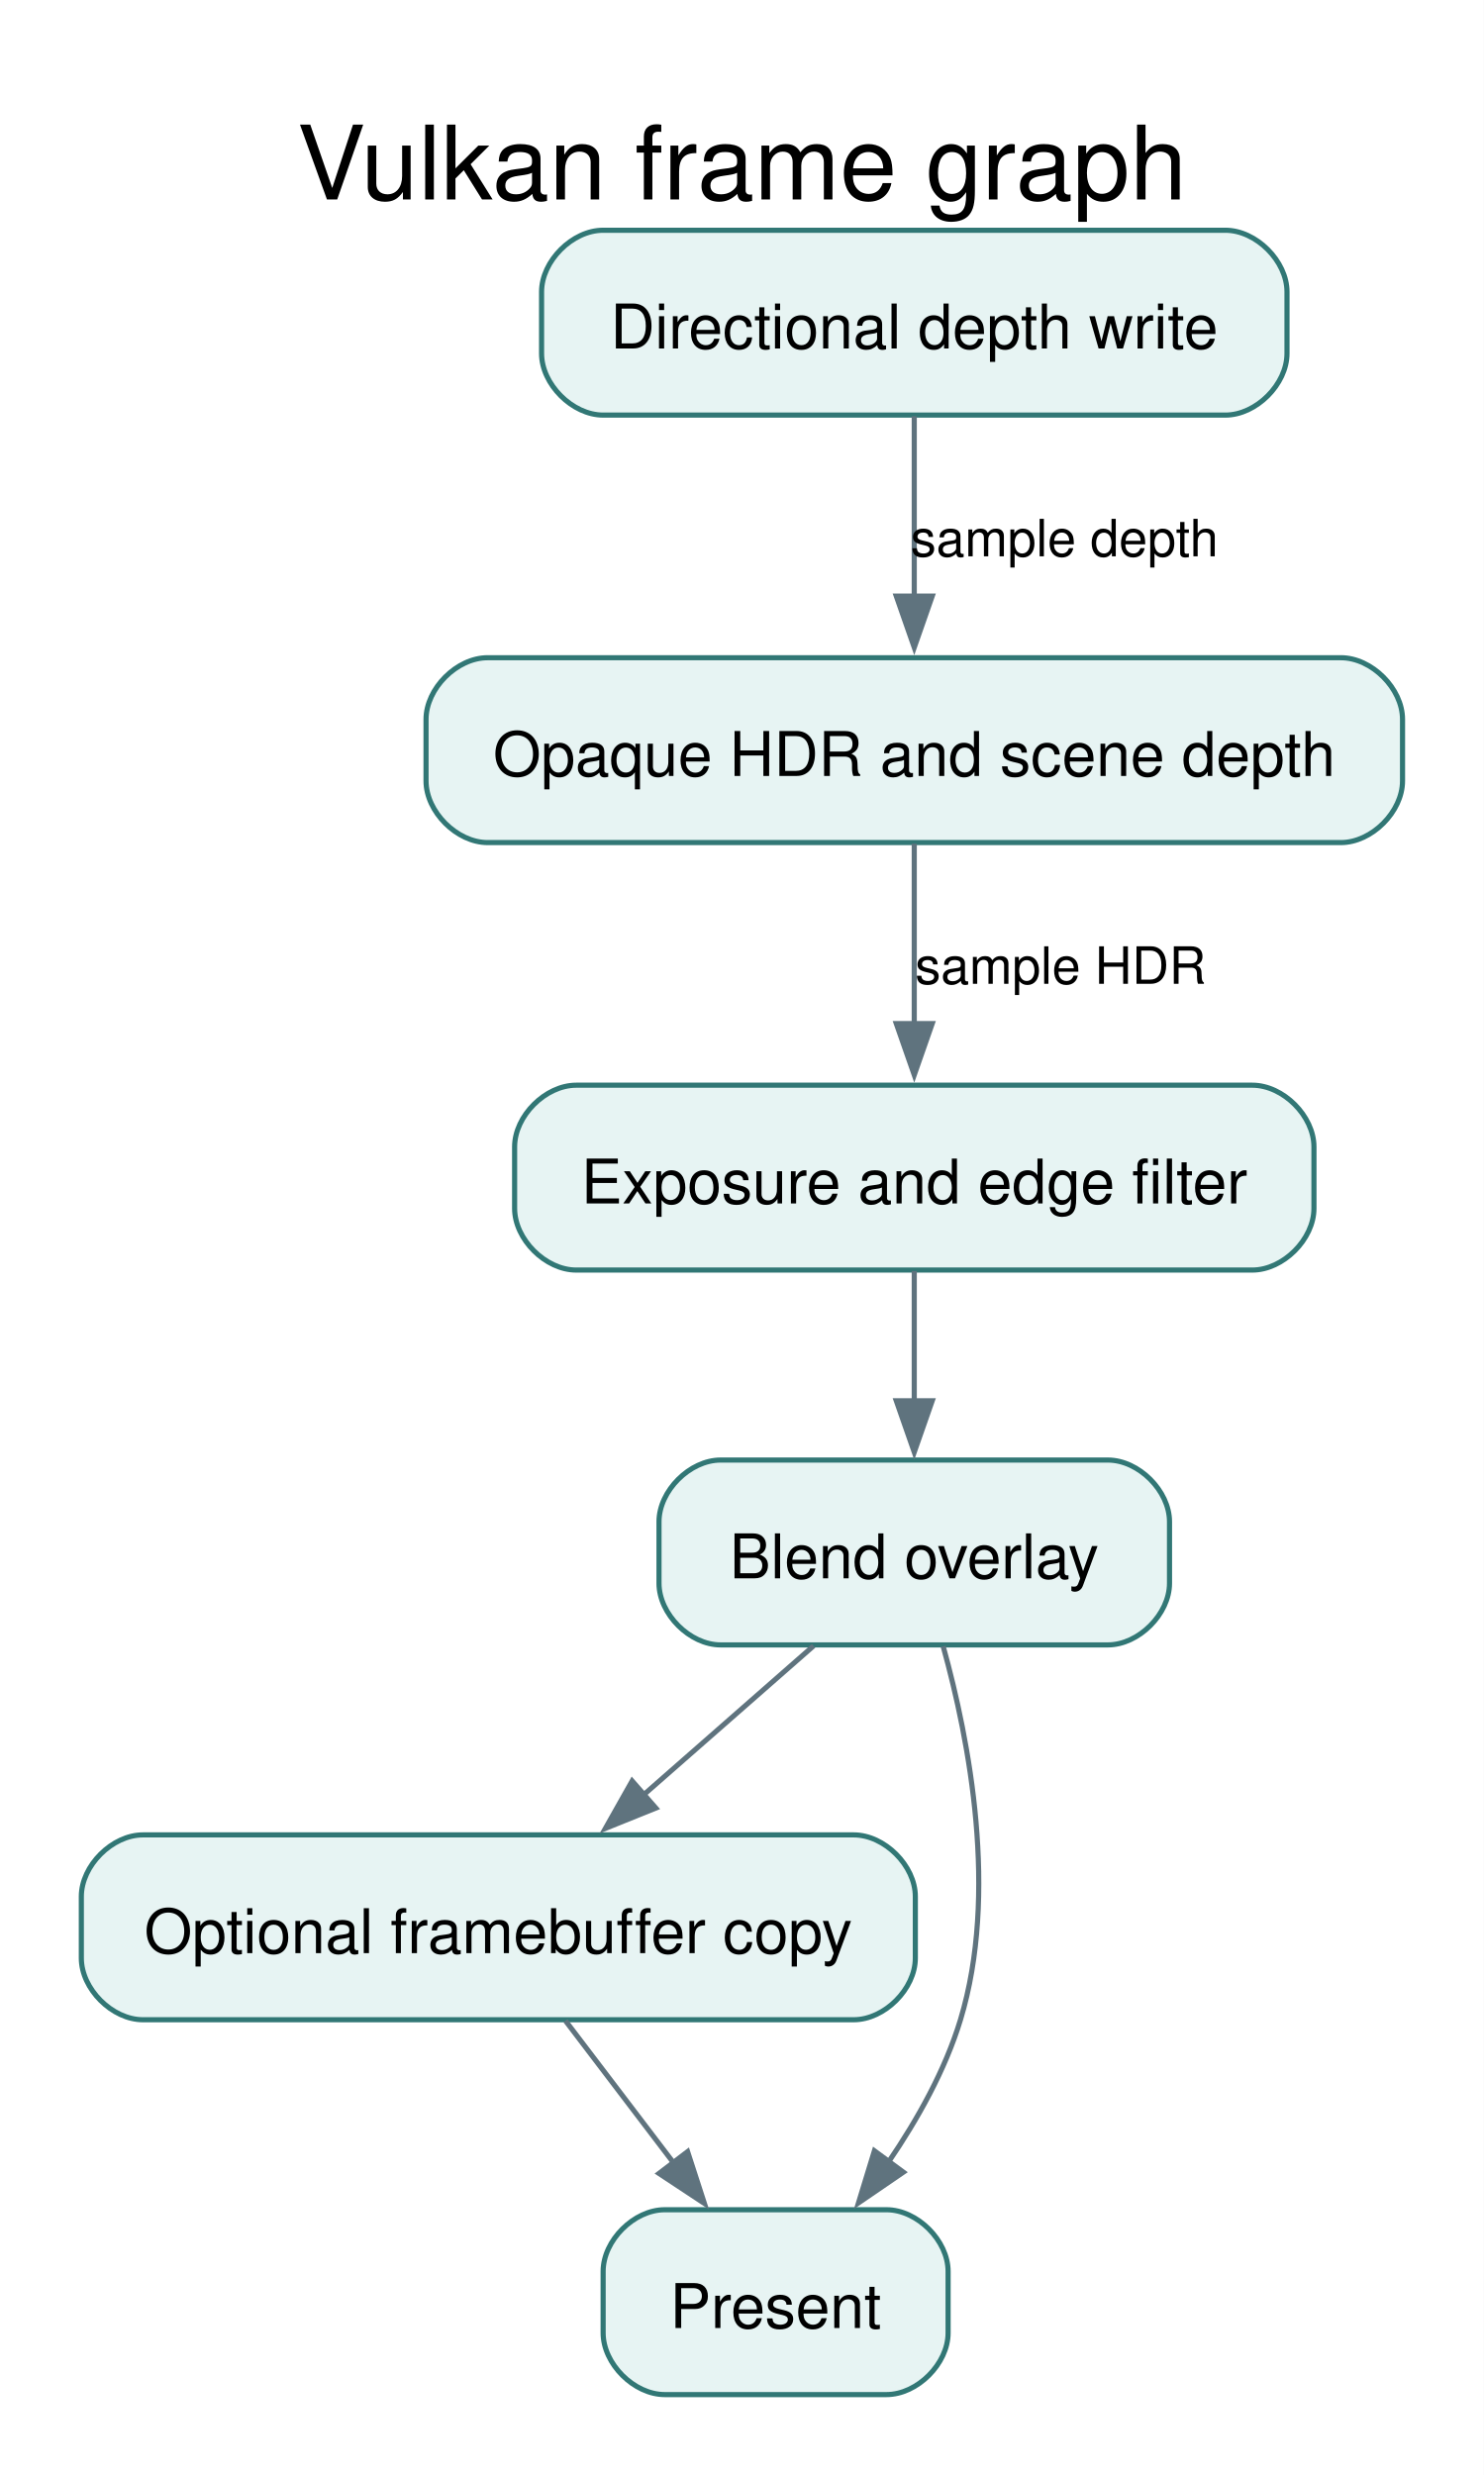
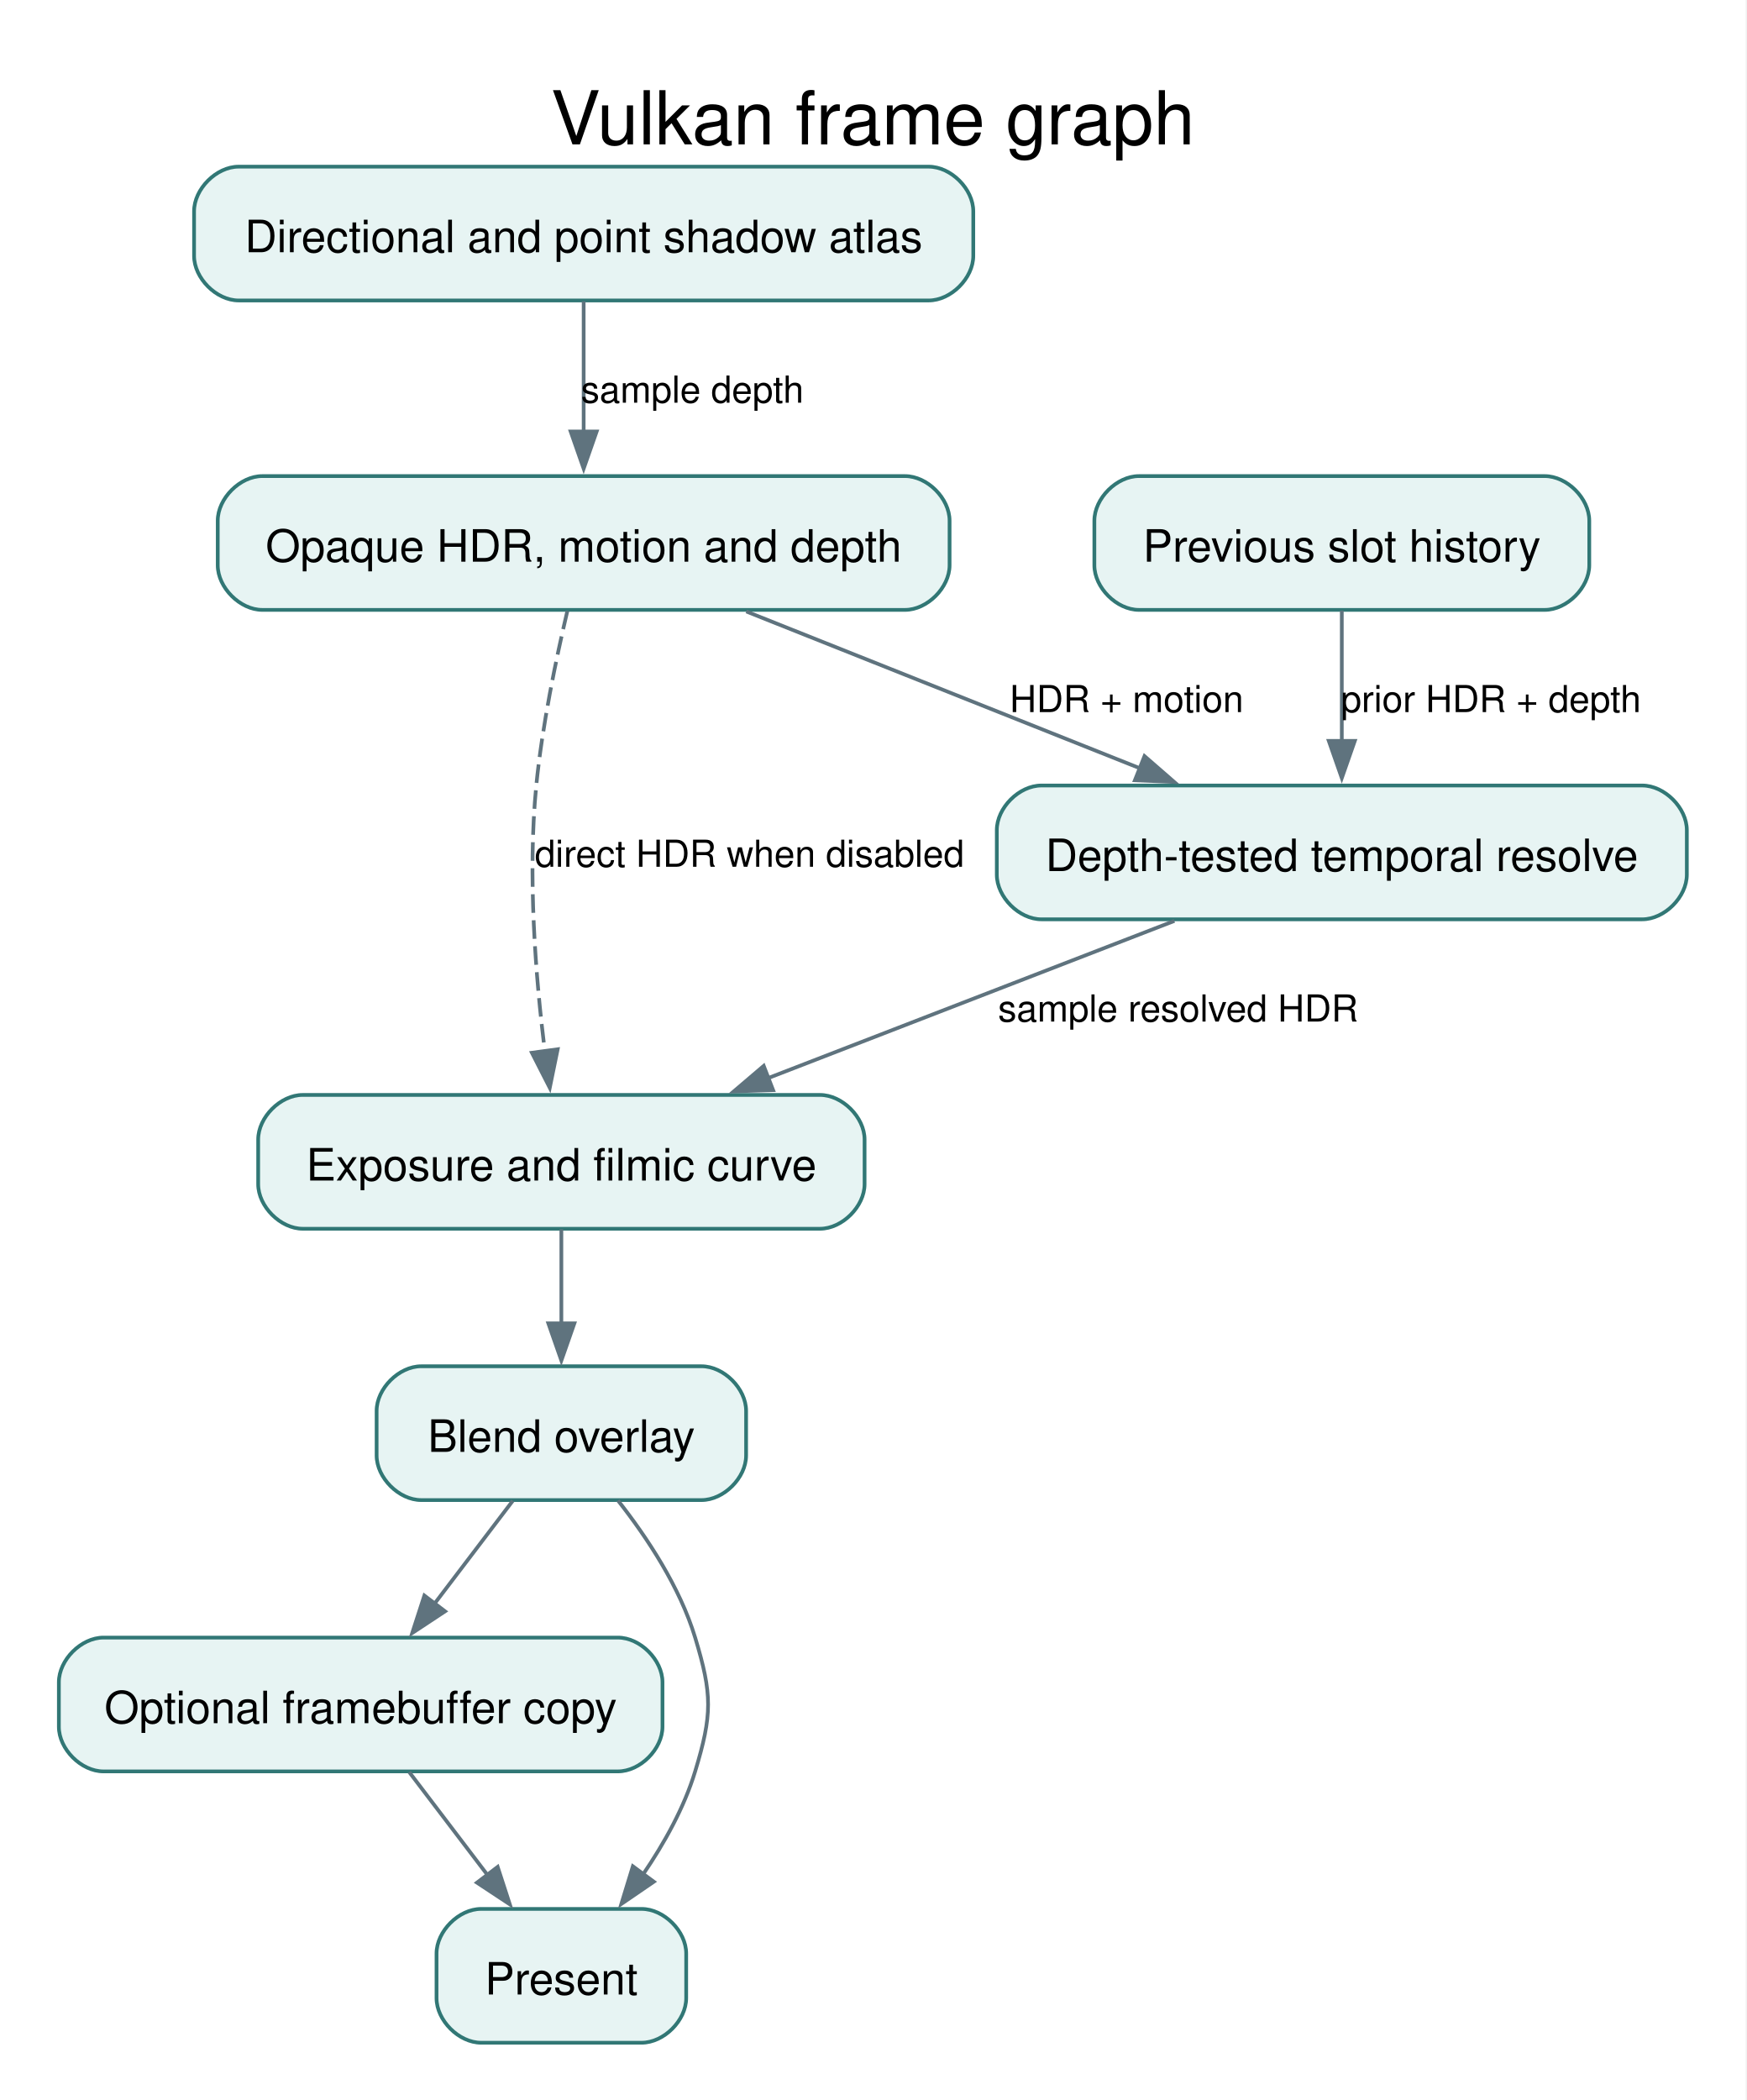
- <svg xmlns="http://www.w3.org/2000/svg" width="289pt" height="482pt" viewBox="0.00 0.00 289.00 482.00">
-   <g id="graph0" class="graph" transform="scale(1 1) rotate(0) translate(15.84 466.34)">
-     <polygon fill="#ffffff" stroke="none" points="-15.84,15.84 -15.84,-466.34 273.13,-466.34 273.13,15.84 -15.84,15.84" />
-     <text xml:space="preserve" text-anchor="middle" x="128.65" y="-427.5" font-family="Helvetica,sans-Serif" font-size="20.00">Vulkan frame graph</text>
+ <svg xmlns="http://www.w3.org/2000/svg" width="470pt" height="565pt" viewBox="0.00 0.00 470.00 565.00">
+   <g id="graph0" class="graph" transform="scale(1 1) rotate(0) translate(15.84 549.59)">
+     <polygon fill="#ffffff" stroke="none" points="-15.84,15.84 -15.84,-549.59 453.88,-549.59 453.88,15.84 -15.84,15.84" />
+     <text xml:space="preserve" text-anchor="middle" x="219.02" y="-510.75" font-family="Helvetica,sans-Serif" font-size="20.00">Vulkan frame graph</text>
    <g id="node1" class="node">
-       <path fill="#e7f4f3" stroke="#317775" d="M222.8,-421.5C222.8,-421.5 101.62,-421.5 101.62,-421.5 95.62,-421.5 89.63,-415.5 89.63,-409.5 89.63,-409.5 89.63,-397.5 89.63,-397.5 89.63,-391.5 95.63,-385.5 101.63,-385.5 101.63,-385.5 222.8,-385.5 222.8,-385.5 228.8,-385.5 234.8,-391.5 234.8,-397.5 234.8,-397.5 234.8,-409.5 234.8,-409.5 234.8,-415.5 228.8,-421.5 222.8,-421.5" />
-       <text xml:space="preserve" text-anchor="middle" x="162.21" y="-398.48" font-family="Helvetica,sans-Serif" font-size="12.00">Directional depth write</text>
+       <path fill="#e7f4f3" stroke="#317775" d="M234.05,-504.75C234.05,-504.75 48.37,-504.75 48.37,-504.75 42.38,-504.75 36.38,-498.75 36.38,-492.75 36.38,-492.75 36.38,-480.75 36.38,-480.75 36.38,-474.75 42.38,-468.75 48.38,-468.75 48.38,-468.75 234.05,-468.75 234.05,-468.75 240.05,-468.75 246.05,-474.75 246.05,-480.75 246.05,-480.75 246.05,-492.75 246.05,-492.75 246.05,-498.75 240.05,-504.75 234.05,-504.75" />
+       <text xml:space="preserve" text-anchor="middle" x="141.21" y="-481.73" font-family="Helvetica,sans-Serif" font-size="12.00">Directional and point shadow atlas</text>
    </g>
    <g id="node2" class="node">
-       <path fill="#e7f4f3" stroke="#317775" d="M245.3,-338.25C245.3,-338.25 79.12,-338.25 79.12,-338.25 73.12,-338.25 67.13,-332.25 67.13,-326.25 67.13,-326.25 67.13,-314.25 67.13,-314.25 67.13,-308.25 73.13,-302.25 79.13,-302.25 79.13,-302.25 245.3,-302.25 245.3,-302.25 251.3,-302.25 257.3,-308.25 257.3,-314.25 257.3,-314.25 257.3,-326.25 257.3,-326.25 257.3,-332.25 251.3,-338.25 245.3,-338.25" />
-       <text xml:space="preserve" text-anchor="middle" x="162.21" y="-315.23" font-family="Helvetica,sans-Serif" font-size="12.00">Opaque HDR and scene depth</text>
+       <path fill="#e7f4f3" stroke="#317775" d="M227.67,-421.5C227.67,-421.5 54.75,-421.5 54.75,-421.5 48.75,-421.5 42.75,-415.5 42.75,-409.5 42.75,-409.5 42.75,-397.5 42.75,-397.5 42.75,-391.5 48.75,-385.5 54.75,-385.5 54.75,-385.5 227.67,-385.5 227.67,-385.5 233.67,-385.5 239.67,-391.5 239.67,-397.5 239.67,-397.5 239.67,-409.5 239.67,-409.5 239.67,-415.5 233.67,-421.5 227.67,-421.5" />
+       <text xml:space="preserve" text-anchor="middle" x="141.21" y="-398.48" font-family="Helvetica,sans-Serif" font-size="12.00">Opaque HDR, motion and depth</text>
    </g>
    <g id="edge1" class="edge">
-       <path fill="none" stroke="#5f737e" d="M162.21,-385.27C162.21,-375 162.21,-361.7 162.21,-349.89" />
-       <polygon fill="#5f737e" stroke="#5f737e" points="165.71,-350.25 162.21,-340.25 158.71,-350.25 165.71,-350.25" />
-       <text xml:space="preserve" text-anchor="middle" x="191.46" y="-358" font-family="Helvetica,sans-Serif" font-size="10.00">sample depth</text>
+       <path fill="none" stroke="#5f737e" d="M141.21,-468.52C141.21,-458.25 141.21,-444.95 141.21,-433.14" />
+       <polygon fill="#5f737e" stroke="#5f737e" points="144.71,-433.5 141.21,-423.5 137.71,-433.5 144.71,-433.5" />
+       <text xml:space="preserve" text-anchor="middle" x="170.46" y="-441.25" font-family="Helvetica,sans-Serif" font-size="10.00">sample depth</text>
+     </g>
+     <g id="node4" class="node">
+       <path fill="#e7f4f3" stroke="#317775" d="M426.05,-338.25C426.05,-338.25 264.38,-338.25 264.38,-338.25 258.38,-338.25 252.38,-332.25 252.38,-326.25 252.38,-326.25 252.38,-314.25 252.38,-314.25 252.38,-308.25 258.38,-302.25 264.38,-302.25 264.38,-302.25 426.05,-302.25 426.05,-302.25 432.05,-302.25 438.05,-308.25 438.05,-314.25 438.05,-314.25 438.05,-326.25 438.05,-326.25 438.05,-332.25 432.05,-338.25 426.05,-338.25" />
+       <text xml:space="preserve" text-anchor="middle" x="345.21" y="-315.23" font-family="Helvetica,sans-Serif" font-size="12.00">Depth-tested temporal resolve</text>
+     </g>
+     <g id="edge2" class="edge">
+       <path fill="none" stroke="#5f737e" d="M184.97,-385.07C216.03,-372.7 257.92,-356.01 291.08,-342.81" />
+       <polygon fill="#5f737e" stroke="#5f737e" points="292.12,-346.16 300.11,-339.21 289.53,-339.66 292.12,-346.16" />
+       <text xml:space="preserve" text-anchor="middle" x="287.3" y="-358" font-family="Helvetica,sans-Serif" font-size="10.00">HDR + motion</text>
+     </g>
+     <g id="node5" class="node">
+       <path fill="#e7f4f3" stroke="#317775" d="M204.8,-255C204.8,-255 65.62,-255 65.62,-255 59.62,-255 53.63,-249 53.63,-243 53.63,-243 53.63,-231 53.63,-231 53.63,-225 59.63,-219 65.63,-219 65.63,-219 204.8,-219 204.8,-219 210.8,-219 216.8,-225 216.8,-231 216.8,-231 216.8,-243 216.8,-243 216.8,-249 210.8,-255 204.8,-255" />
+       <text xml:space="preserve" text-anchor="middle" x="135.21" y="-231.97" font-family="Helvetica,sans-Serif" font-size="12.00">Exposure and filmic curve</text>
+     </g>
+     <g id="edge5" class="edge">
+       <path fill="none" stroke="#5f737e" stroke-dasharray="5,2" d="M136.82,-385.19C133.79,-372.33 130.04,-354.32 128.46,-338.25 126.09,-314.13 128.28,-286.66 130.78,-266.58" />
+       <polygon fill="#5f737e" stroke="#5f737e" points="134.22,-267.29 132.09,-256.91 127.28,-266.35 134.22,-267.29" />
+       <text xml:space="preserve" text-anchor="middle" x="185.84" y="-316.38" font-family="Helvetica,sans-Serif" font-size="10.00">direct HDR when disabled</text>
    </g>
    <g id="node3" class="node">
-       <path fill="#e7f4f3" stroke="#317775" d="M228.05,-255C228.05,-255 96.38,-255 96.38,-255 90.38,-255 84.38,-249 84.38,-243 84.38,-243 84.38,-231 84.38,-231 84.38,-225 90.38,-219 96.38,-219 96.38,-219 228.05,-219 228.05,-219 234.05,-219 240.05,-225 240.05,-231 240.05,-231 240.05,-243 240.05,-243 240.05,-249 234.05,-255 228.05,-255" />
-       <text xml:space="preserve" text-anchor="middle" x="162.21" y="-231.97" font-family="Helvetica,sans-Serif" font-size="12.00">Exposure and edge filter</text>
-     </g>
-     <g id="edge2" class="edge">
-       <path fill="none" stroke="#5f737e" d="M162.21,-302.02C162.21,-291.75 162.21,-278.45 162.21,-266.64" />
-       <polygon fill="#5f737e" stroke="#5f737e" points="165.71,-267 162.21,-257 158.71,-267 165.71,-267" />
-       <text xml:space="preserve" text-anchor="middle" x="190.71" y="-274.75" font-family="Helvetica,sans-Serif" font-size="10.00">sample HDR</text>
-     </g>
-     <g id="node4" class="node">
-       <path fill="#e7f4f3" stroke="#317775" d="M199.92,-182C199.92,-182 124.5,-182 124.5,-182 118.5,-182 112.5,-176 112.5,-170 112.5,-170 112.5,-158 112.5,-158 112.5,-152 118.5,-146 124.5,-146 124.5,-146 199.92,-146 199.92,-146 205.92,-146 211.92,-152 211.92,-158 211.92,-158 211.92,-170 211.92,-170 211.92,-176 205.92,-182 199.92,-182" />
-       <text xml:space="preserve" text-anchor="middle" x="162.21" y="-158.97" font-family="Helvetica,sans-Serif" font-size="12.00">Blend overlay</text>
+       <path fill="#e7f4f3" stroke="#317775" d="M399.8,-421.5C399.8,-421.5 290.63,-421.5 290.63,-421.5 284.63,-421.5 278.63,-415.5 278.63,-409.5 278.63,-409.5 278.63,-397.5 278.63,-397.5 278.63,-391.5 284.63,-385.5 290.63,-385.5 290.63,-385.5 399.8,-385.5 399.8,-385.5 405.8,-385.5 411.8,-391.5 411.8,-397.5 411.8,-397.5 411.8,-409.5 411.8,-409.5 411.8,-415.5 405.8,-421.5 399.8,-421.5" />
+       <text xml:space="preserve" text-anchor="middle" x="345.21" y="-398.48" font-family="Helvetica,sans-Serif" font-size="12.00">Previous slot history</text>
    </g>
    <g id="edge3" class="edge">
-       <path fill="none" stroke="#5f737e" d="M162.21,-218.81C162.21,-211.23 162.21,-202.1 162.21,-193.54" />
-       <polygon fill="#5f737e" stroke="#5f737e" points="165.71,-193.54 162.21,-183.54 158.71,-193.54 165.71,-193.54" />
+       <path fill="none" stroke="#5f737e" d="M345.21,-385.27C345.21,-375 345.21,-361.7 345.21,-349.89" />
+       <polygon fill="#5f737e" stroke="#5f737e" points="348.71,-350.25 345.21,-340.25 341.71,-350.25 348.71,-350.25" />
+       <text xml:space="preserve" text-anchor="middle" x="385.34" y="-358" font-family="Helvetica,sans-Serif" font-size="10.00">prior HDR + depth</text>
    </g>
-     <g id="node5" class="node">
+     <g id="edge4" class="edge">
+       <path fill="none" stroke="#5f737e" d="M300.16,-301.82C268.05,-289.4 224.69,-272.62 190.48,-259.39" />
+       <polygon fill="#5f737e" stroke="#5f737e" points="192.19,-256.29 181.6,-255.95 189.66,-262.82 192.19,-256.29" />
+       <text xml:space="preserve" text-anchor="middle" x="301.16" y="-274.75" font-family="Helvetica,sans-Serif" font-size="10.00">sample resolved HDR</text>
+     </g>
+     <g id="node6" class="node">
+       <path fill="#e7f4f3" stroke="#317775" d="M172.92,-182C172.92,-182 97.5,-182 97.5,-182 91.5,-182 85.5,-176 85.5,-170 85.5,-170 85.5,-158 85.5,-158 85.5,-152 91.5,-146 97.5,-146 97.5,-146 172.92,-146 172.92,-146 178.92,-146 184.92,-152 184.92,-158 184.92,-158 184.92,-170 184.92,-170 184.92,-176 178.92,-182 172.92,-182" />
+       <text xml:space="preserve" text-anchor="middle" x="135.21" y="-158.97" font-family="Helvetica,sans-Serif" font-size="12.00">Blend overlay</text>
+     </g>
+     <g id="edge6" class="edge">
+       <path fill="none" stroke="#5f737e" d="M135.21,-218.81C135.21,-211.23 135.21,-202.1 135.21,-193.54" />
+       <polygon fill="#5f737e" stroke="#5f737e" points="138.71,-193.54 135.21,-183.54 131.71,-193.54 138.71,-193.54" />
+     </g>
+     <g id="node7" class="node">
      <path fill="#e7f4f3" stroke="#317775" d="M150.42,-109C150.42,-109 12,-109 12,-109 6,-109 0,-103 0,-97 0,-97 0,-85 0,-85 0,-79 6,-73 12,-73 12,-73 150.42,-73 150.42,-73 156.42,-73 162.42,-79 162.42,-85 162.42,-85 162.42,-97 162.42,-97 162.42,-103 156.42,-109 150.42,-109" />
      <text xml:space="preserve" text-anchor="middle" x="81.21" y="-85.97" font-family="Helvetica,sans-Serif" font-size="12.00">Optional framebuffer copy</text>
    </g>
-     <g id="edge5" class="edge">
-       <path fill="none" stroke="#5f737e" d="M142.6,-145.81C132.63,-137.07 120.32,-126.28 109.36,-116.67" />
-       <polygon fill="#5f737e" stroke="#5f737e" points="111.88,-114.23 102.06,-110.27 107.27,-119.5 111.88,-114.23" />
+     <g id="edge8" class="edge">
+       <path fill="none" stroke="#5f737e" d="M122.14,-145.81C115.77,-137.44 107.98,-127.2 100.91,-117.9" />
+       <polygon fill="#5f737e" stroke="#5f737e" points="103.92,-116.07 95.08,-110.23 98.35,-120.31 103.92,-116.07" />
    </g>
-     <g id="node6" class="node">
+     <g id="node8" class="node">
      <path fill="#e7f4f3" stroke="#317775" d="M156.8,-36C156.8,-36 113.62,-36 113.62,-36 107.62,-36 101.62,-30 101.62,-24 101.62,-24 101.62,-12 101.62,-12 101.62,-6 107.62,0 113.62,0 113.62,0 156.8,0 156.8,0 162.8,0 168.8,-6 168.8,-12 168.8,-12 168.8,-24 168.8,-24 168.8,-30 162.8,-36 156.8,-36" />
      <text xml:space="preserve" text-anchor="middle" x="135.21" y="-12.97" font-family="Helvetica,sans-Serif" font-size="12.00">Present</text>
    </g>
-     <g id="edge4" class="edge">
-       <path fill="none" stroke="#5f737e" d="M167.85,-145.7C172.95,-127.29 178.63,-97.5 171.21,-73 168.25,-63.23 162.88,-53.62 157.18,-45.27" />
+     <g id="edge7" class="edge">
+       <path fill="none" stroke="#5f737e" d="M150.45,-145.88C158.31,-135.88 167.1,-122.59 171.21,-109 175.85,-93.69 175.85,-88.31 171.21,-73 168.25,-63.23 162.88,-53.62 157.18,-45.27" />
      <polygon fill="#5f737e" stroke="#5f737e" points="160.09,-43.32 151.35,-37.34 154.45,-47.47 160.09,-43.32" />
    </g>
-     <g id="edge6" class="edge">
+     <g id="edge9" class="edge">
      <path fill="none" stroke="#5f737e" d="M94.28,-72.81C100.65,-64.44 108.44,-54.2 115.51,-44.9" />
      <polygon fill="#5f737e" stroke="#5f737e" points="118.07,-47.31 121.34,-37.23 112.5,-43.07 118.07,-47.31" />
    </g>
  </g>
</svg>
